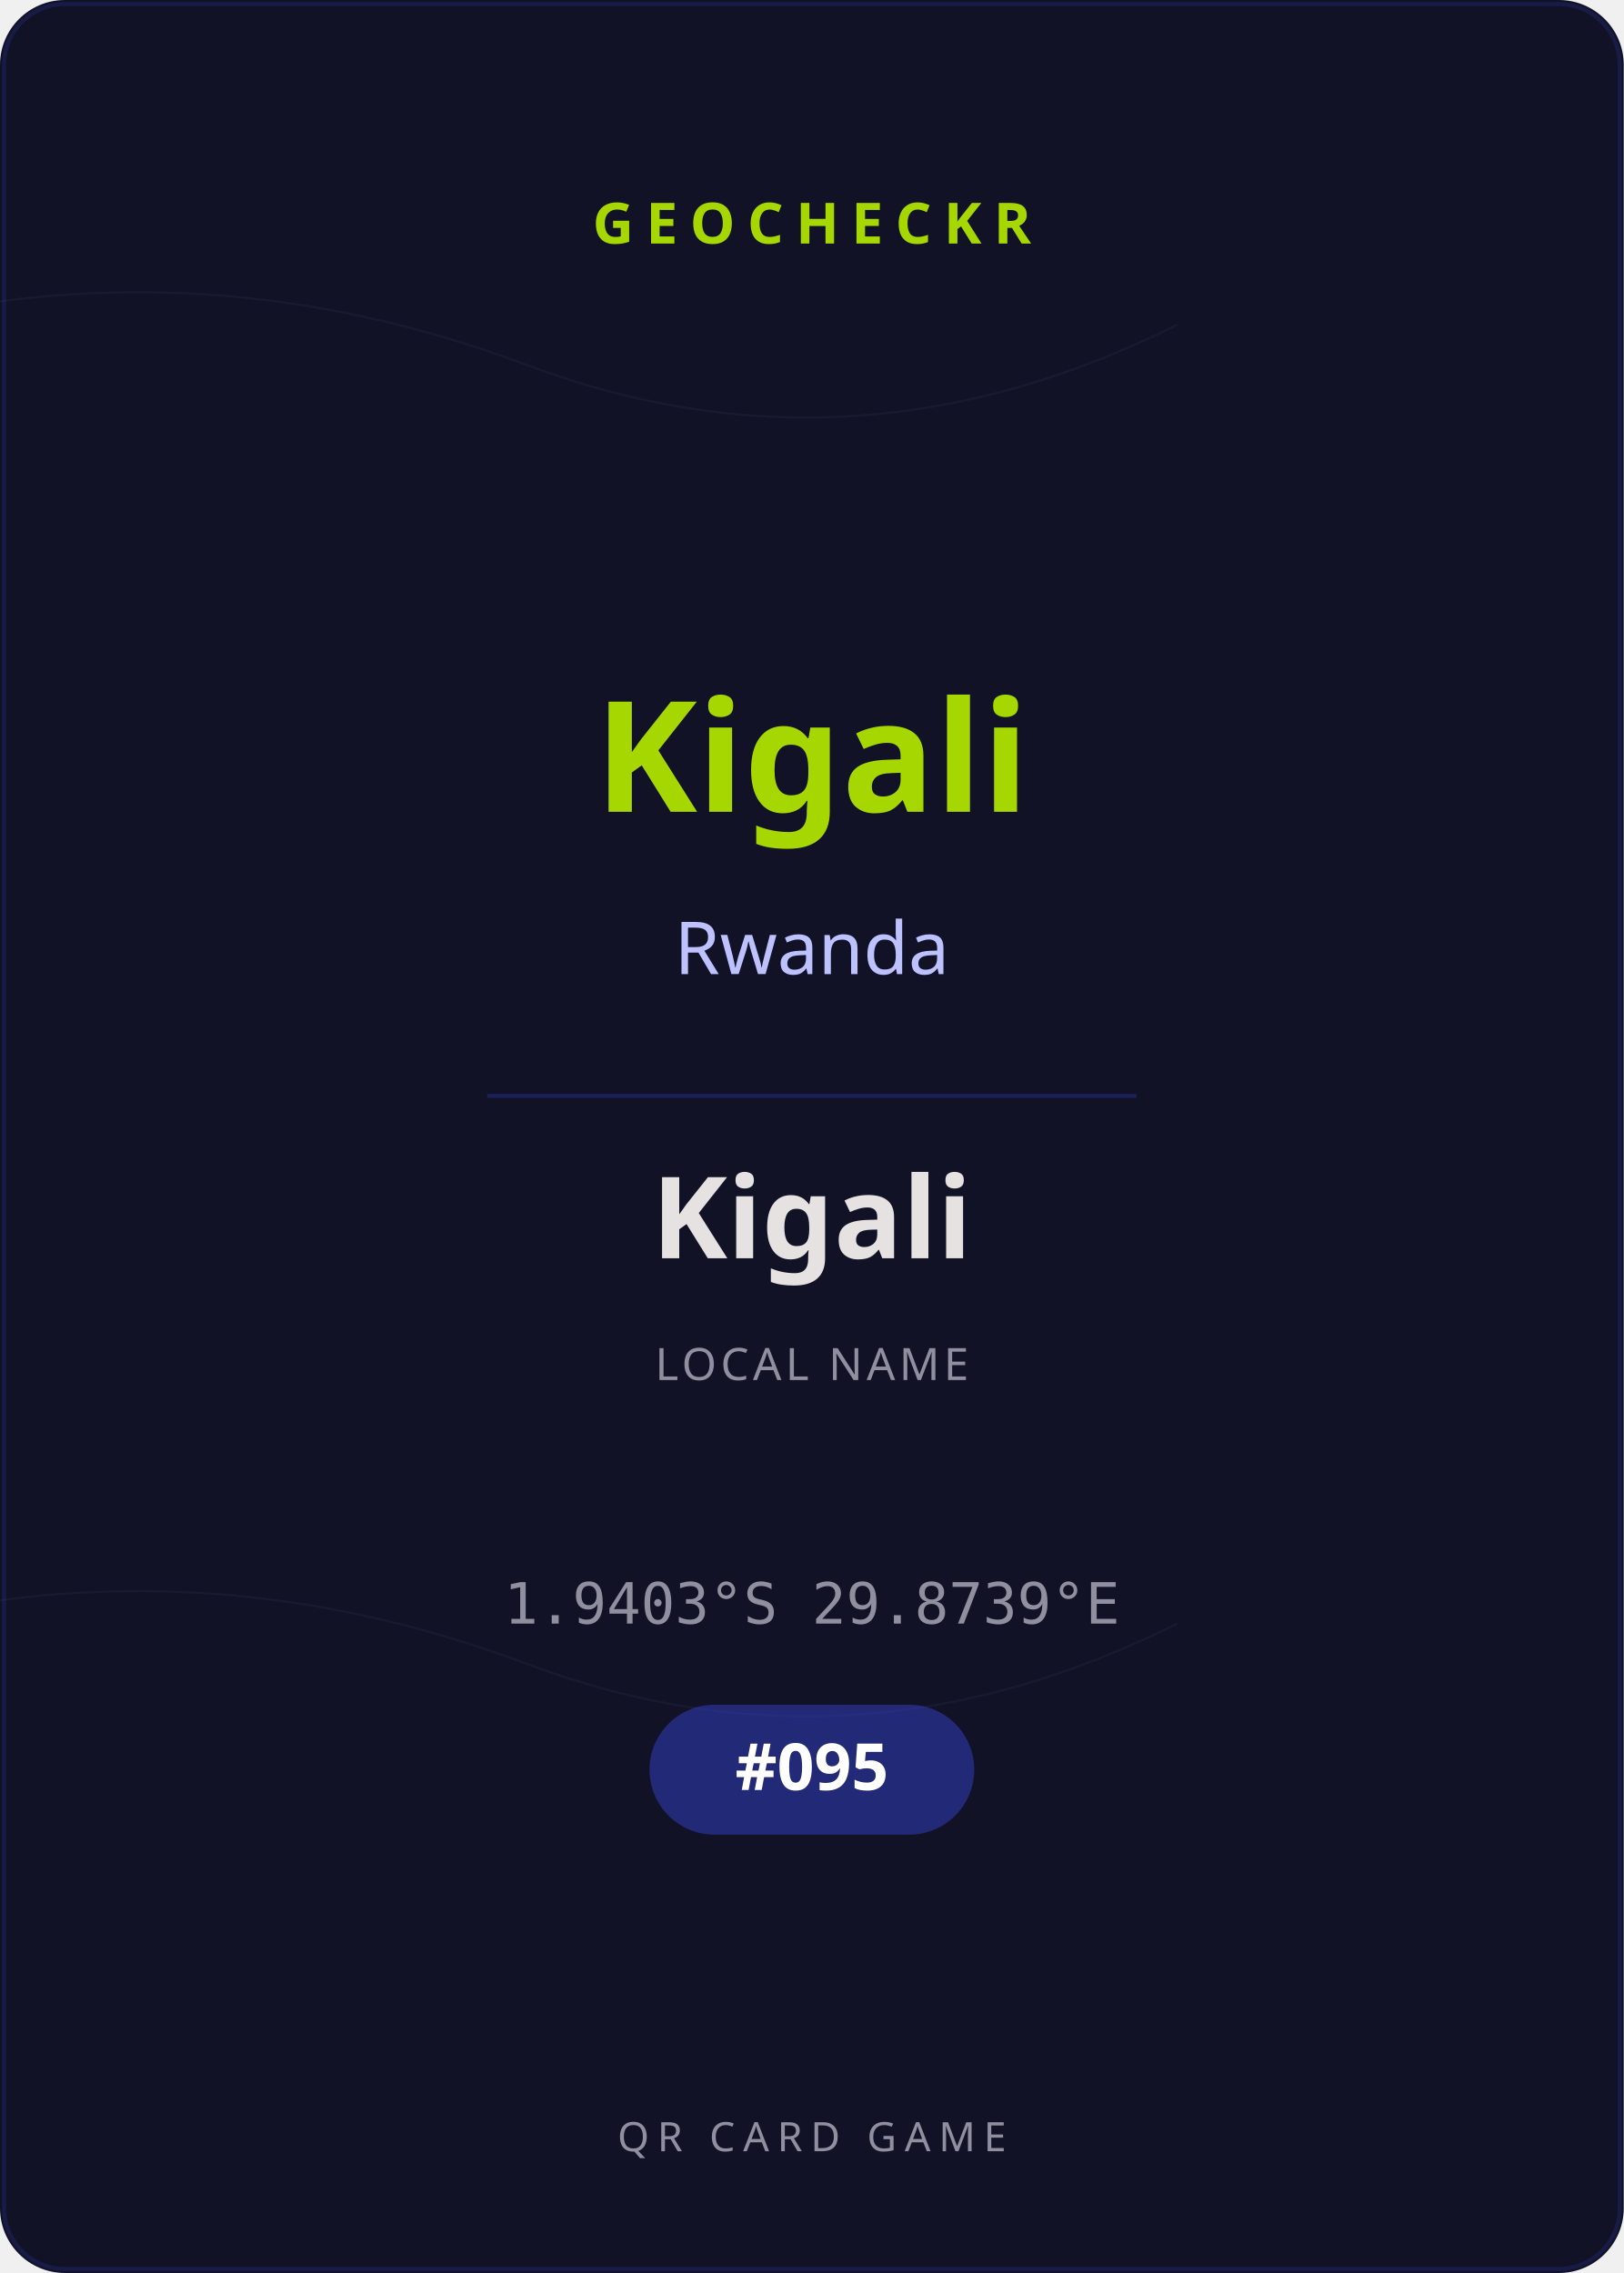
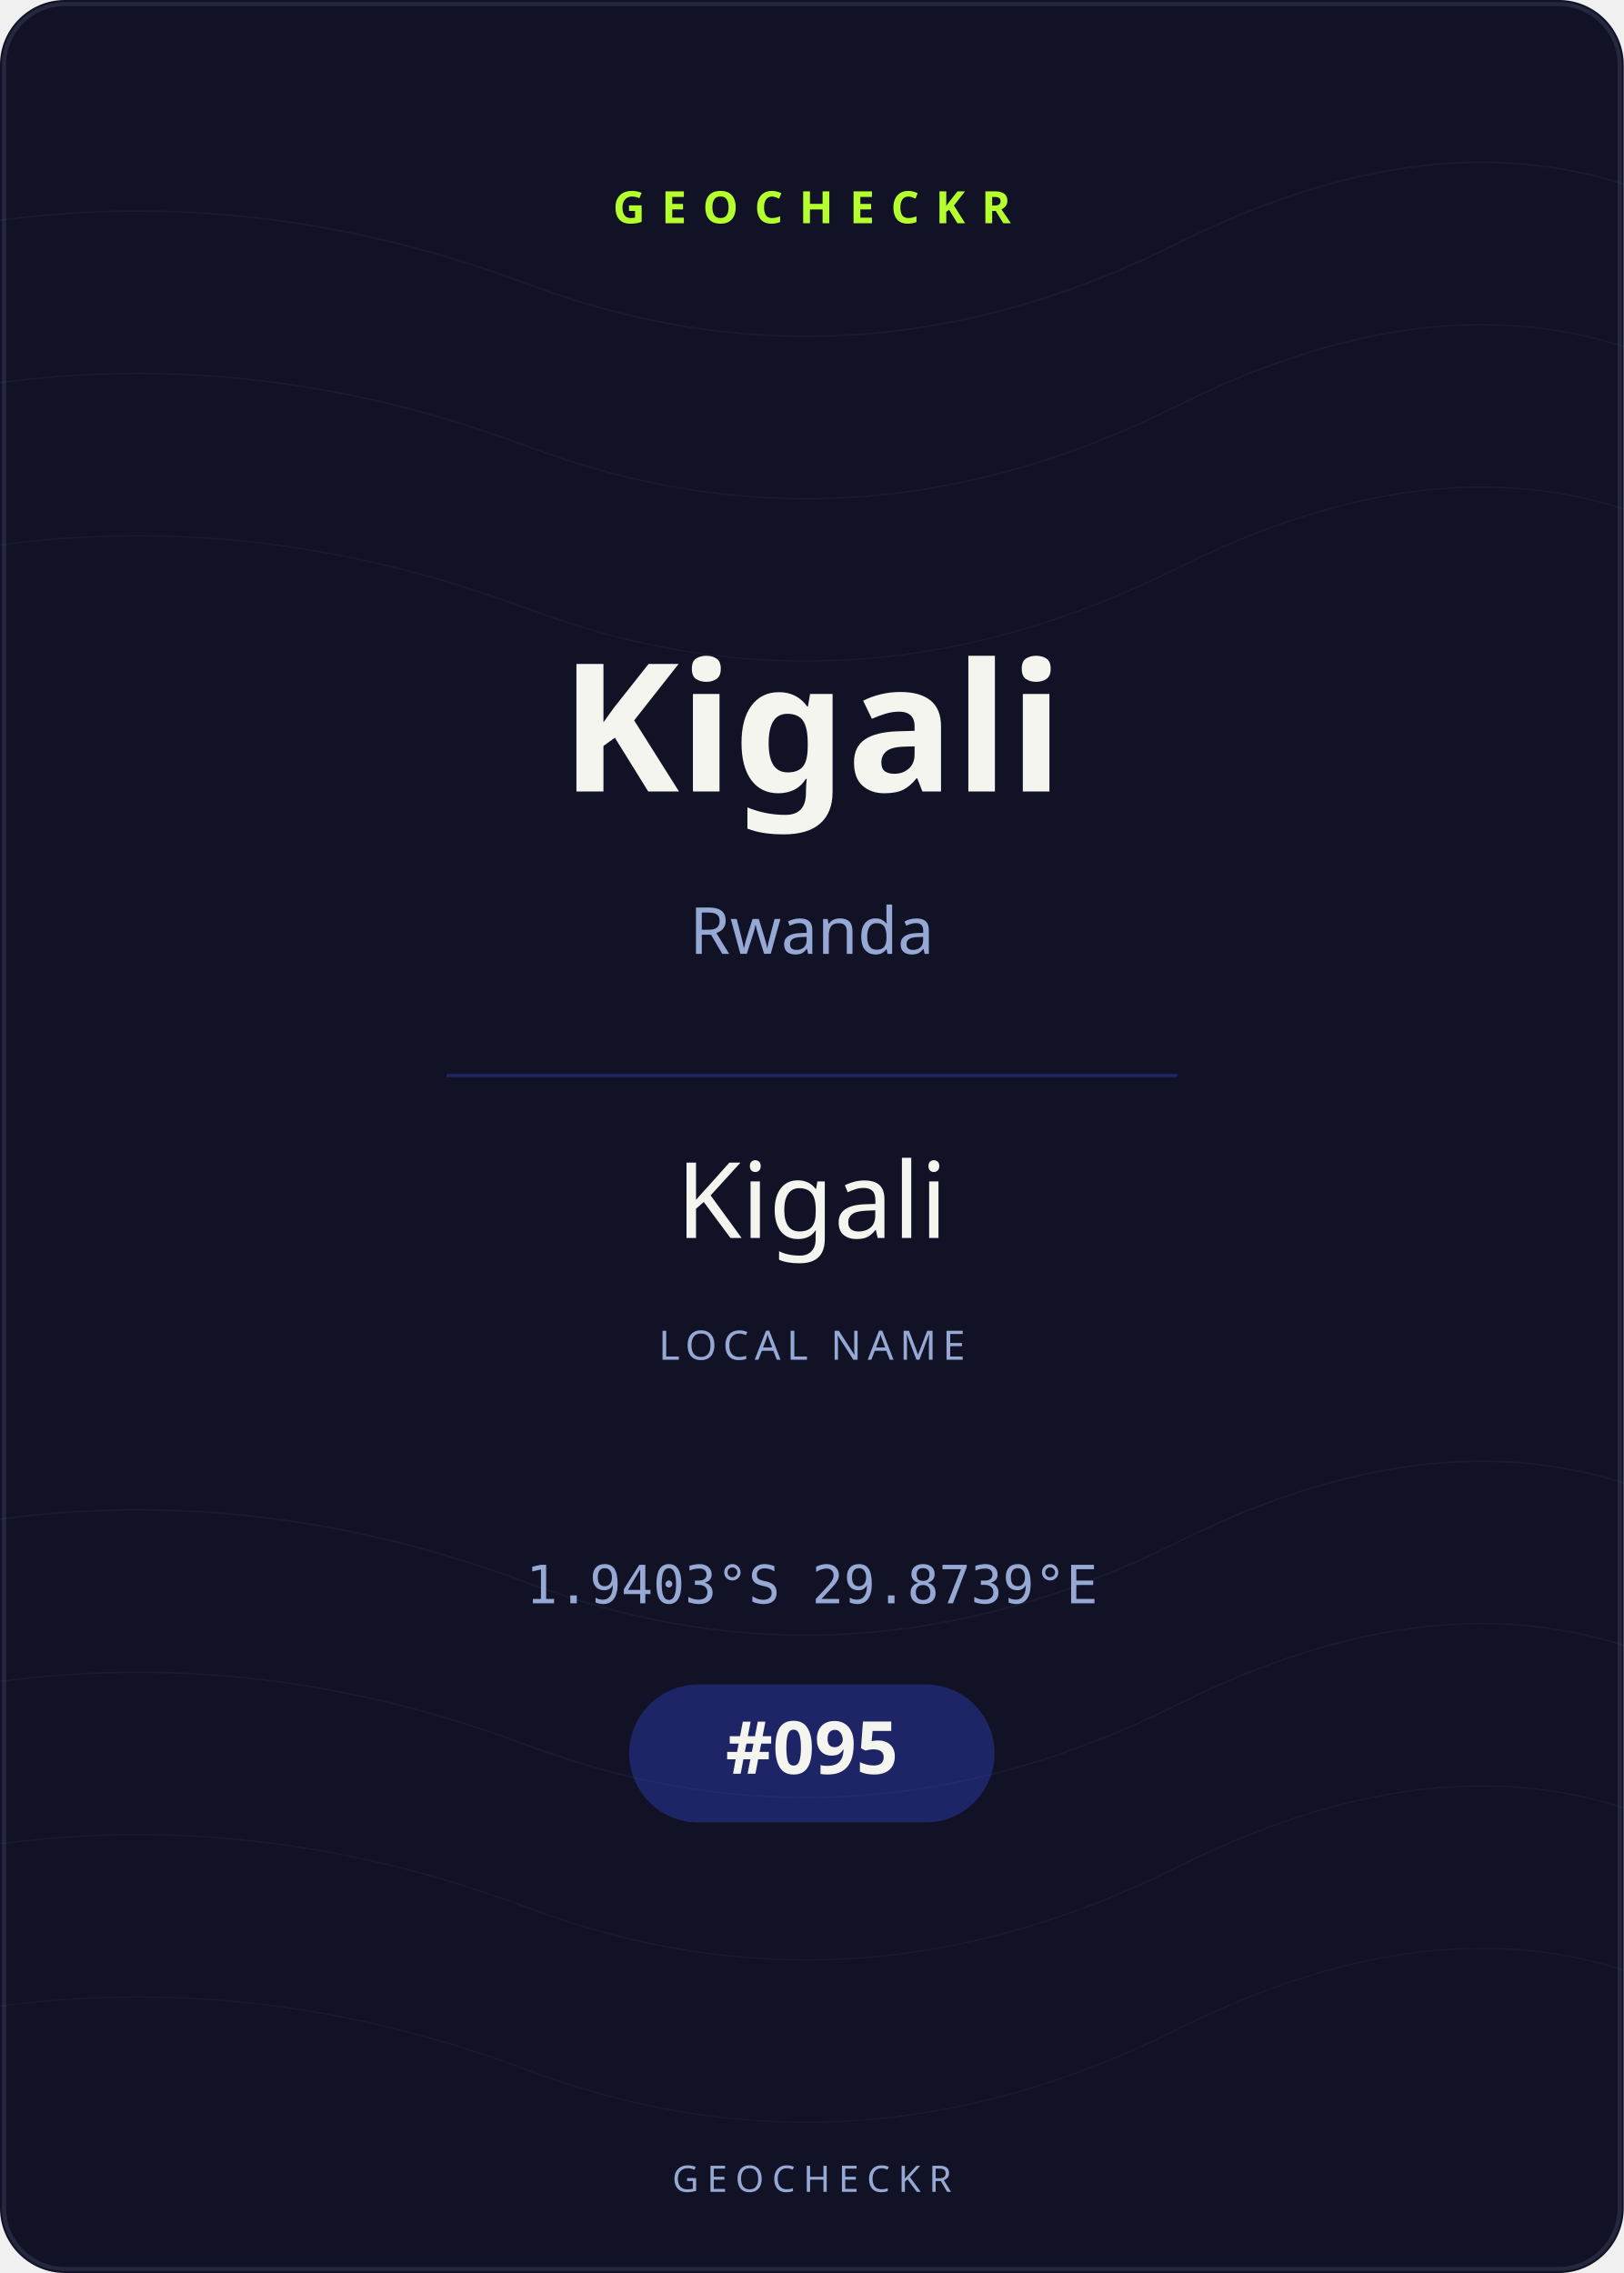
<svg xmlns="http://www.w3.org/2000/svg" viewBox="0 0 400 560">
  <rect width="400" height="560" rx="16" fill="#111225" />
-   <rect x="1" y="1" width="398" height="558" rx="15" fill="none" stroke="#3340ca" stroke-width="1" opacity="0.2" />
-   <g stroke="#bdc2ff" fill="none" opacity="0.05">
-     <path d="M-30,80 Q50,60 130,90 Q210,120 290,80" stroke-width="0.5" />
-     <path d="M-30,400 Q50,380 130,410 Q210,440 290,400" stroke-width="0.5" />
+   <rect x="1" y="1" width="398" height="558" rx="15" fill="none" stroke="#96a9d4" stroke-width="1" opacity="0.15" />
+   <g stroke="#96a9d4" fill="none" opacity="0.06">
+     <path d="M-30,60 Q50,40 130,70 Q210,100 290,60 Q370,20 430,60" stroke-width="0.4" />
+     <path d="M-30,100 Q50,80 130,110 Q210,140 290,100 Q370,60 430,100" stroke-width="0.35" />
+     <path d="M-30,140 Q50,120 130,150 Q210,180 290,140 Q370,100 430,140" stroke-width="0.3" />
+     <path d="M-30,380 Q50,360 130,390 Q210,420 290,380 Q370,340 430,380" stroke-width="0.4" />
+     <path d="M-30,420 Q50,400 130,430 Q210,460 290,420 Q370,380 430,420" stroke-width="0.35" />
+     <path d="M-30,460 Q50,440 130,470 Q210,500 290,460 Q370,420 430,460" stroke-width="0.3" />
+     <path d="M-30,500 Q50,480 130,510 Q210,540 290,500 Q370,460 430,500" stroke-width="0.25" />
  </g>
-   <text x="200" y="60" text-anchor="middle" font-family="Space Grotesk,sans-serif" font-size="14" font-weight="700" fill="#a6d700" letter-spacing="3">GEOCHECKR</text>
-   <text x="200" y="200" text-anchor="middle" font-family="Space Grotesk,sans-serif" font-size="38" font-weight="700" fill="#a6d700">Kigali</text>
-   <text x="200" y="240" text-anchor="middle" font-family="Space Grotesk,sans-serif" font-size="18" font-weight="400" fill="#bdc2ff">Rwanda</text>
-   <line x1="120" y1="270" x2="280" y2="270" stroke="#3340ca" stroke-width="1" opacity="0.3" />
-   <text x="200" y="310" text-anchor="middle" font-family="Space Grotesk,sans-serif" font-size="28" font-weight="600" fill="#e5e2e1">Kigali</text>
-   <text x="200" y="340" text-anchor="middle" font-family="Space Grotesk,sans-serif" font-size="11" fill="#8f8fa0" letter-spacing="1">LOCAL NAME</text>
-   <text x="200" y="400" text-anchor="middle" font-family="Space Grotesk,monospace" font-size="14" fill="#8f8fa0">1.9403°S  29.8739°E</text>
-   <rect x="160" y="420" width="80" height="32" rx="16" fill="#3340ca" opacity="0.5" />
-   <text x="200" y="441" text-anchor="middle" font-family="Space Grotesk,sans-serif" font-size="16" font-weight="700" fill="#fff">#095</text>
-   <text x="200" y="530" text-anchor="middle" font-family="Space Grotesk,sans-serif" font-size="10" fill="#8f8fa0" letter-spacing="2">QR CARD GAME</text>
+   <text x="200" y="55" text-anchor="middle" font-family="Space Grotesk,sans-serif" font-size="11" font-weight="600" fill="#b5ff2e" letter-spacing="4">GEOCHECKR</text>
+   <text x="200" y="195" text-anchor="middle" font-family="Space Grotesk,sans-serif" font-size="44" font-weight="700" fill="#f5f5f0">Kigali</text>
+   <text x="200" y="235" text-anchor="middle" font-family="Space Grotesk,sans-serif" font-size="16" fill="#96a9d4">Rwanda</text>
+   <line x1="110" y1="265" x2="290" y2="265" stroke="#3340ca" stroke-width="0.8" opacity="0.4" />
+   <text x="200" y="305" text-anchor="middle" font-family="Noto Sans,sans-serif" font-size="26" fill="#f5f5f0">Kigali</text>
+   <text x="200" y="335" text-anchor="middle" font-family="Space Grotesk,sans-serif" font-size="10" fill="#96a9d4" letter-spacing="1.5">LOCAL NAME</text>
+   <text x="200" y="395" text-anchor="middle" font-family="Space Grotesk,monospace" font-size="13" fill="#96a9d4">1.9403°S  29.8739°E</text>
+   <rect x="155" y="415" width="90" height="34" rx="17" fill="#3340ca" opacity="0.4" />
+   <text x="200" y="437" text-anchor="middle" font-family="Space Grotesk,sans-serif" font-size="18" font-weight="700" fill="#f5f5f0">#095</text>
+   <text x="200" y="540" text-anchor="middle" font-family="Space Grotesk,sans-serif" font-size="9" fill="#96a9d4" letter-spacing="2">GEOCHECKR</text>
</svg>
